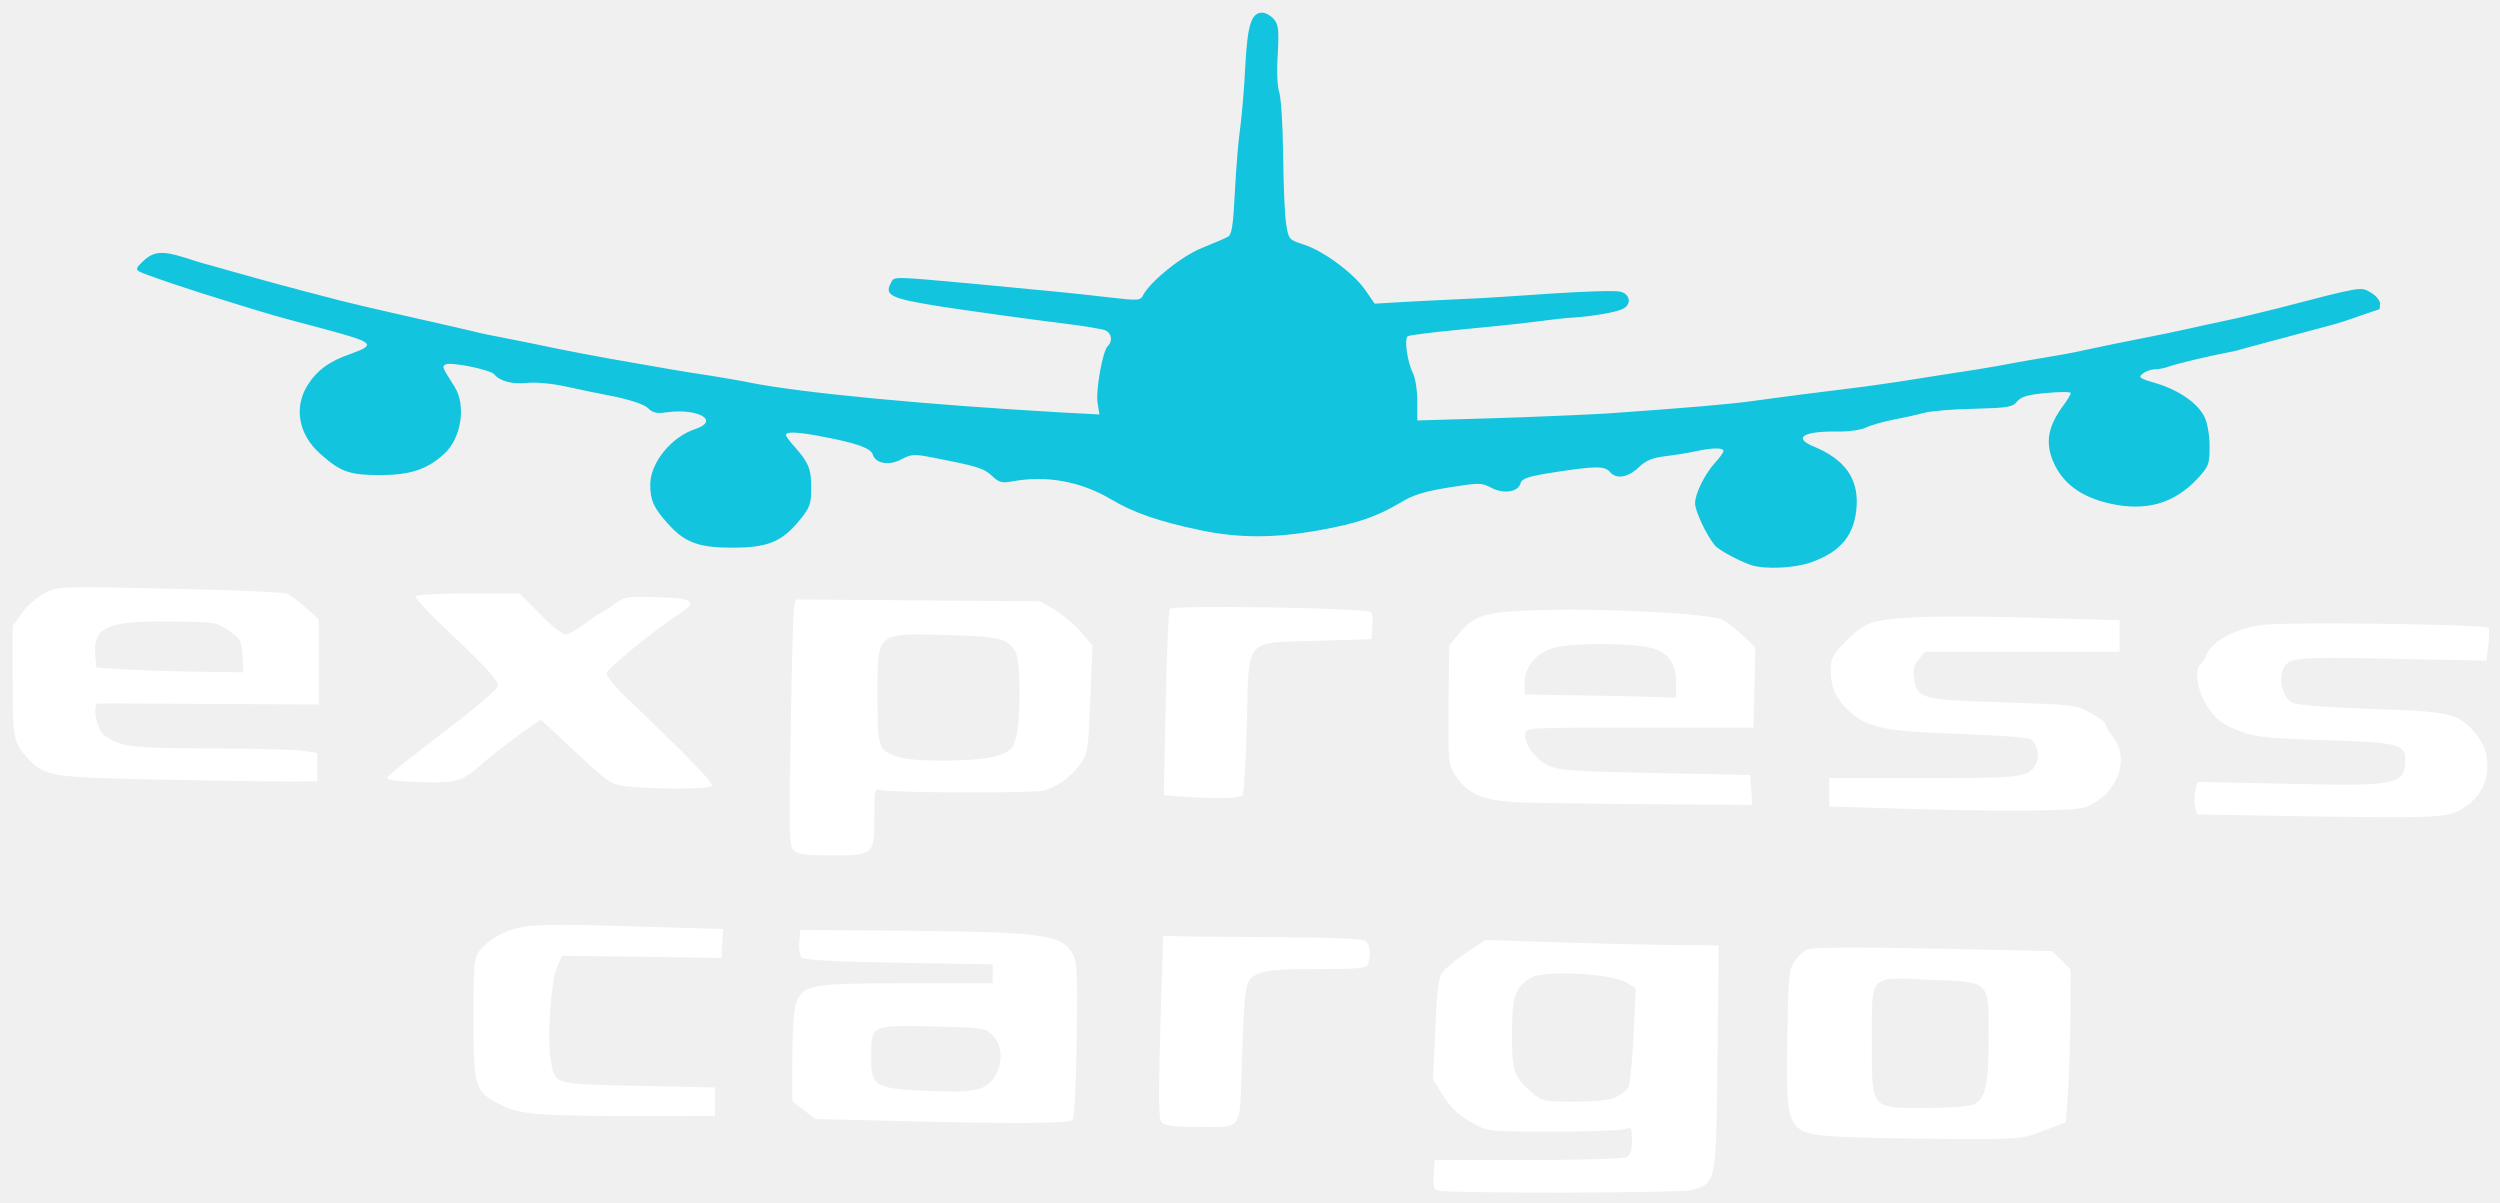
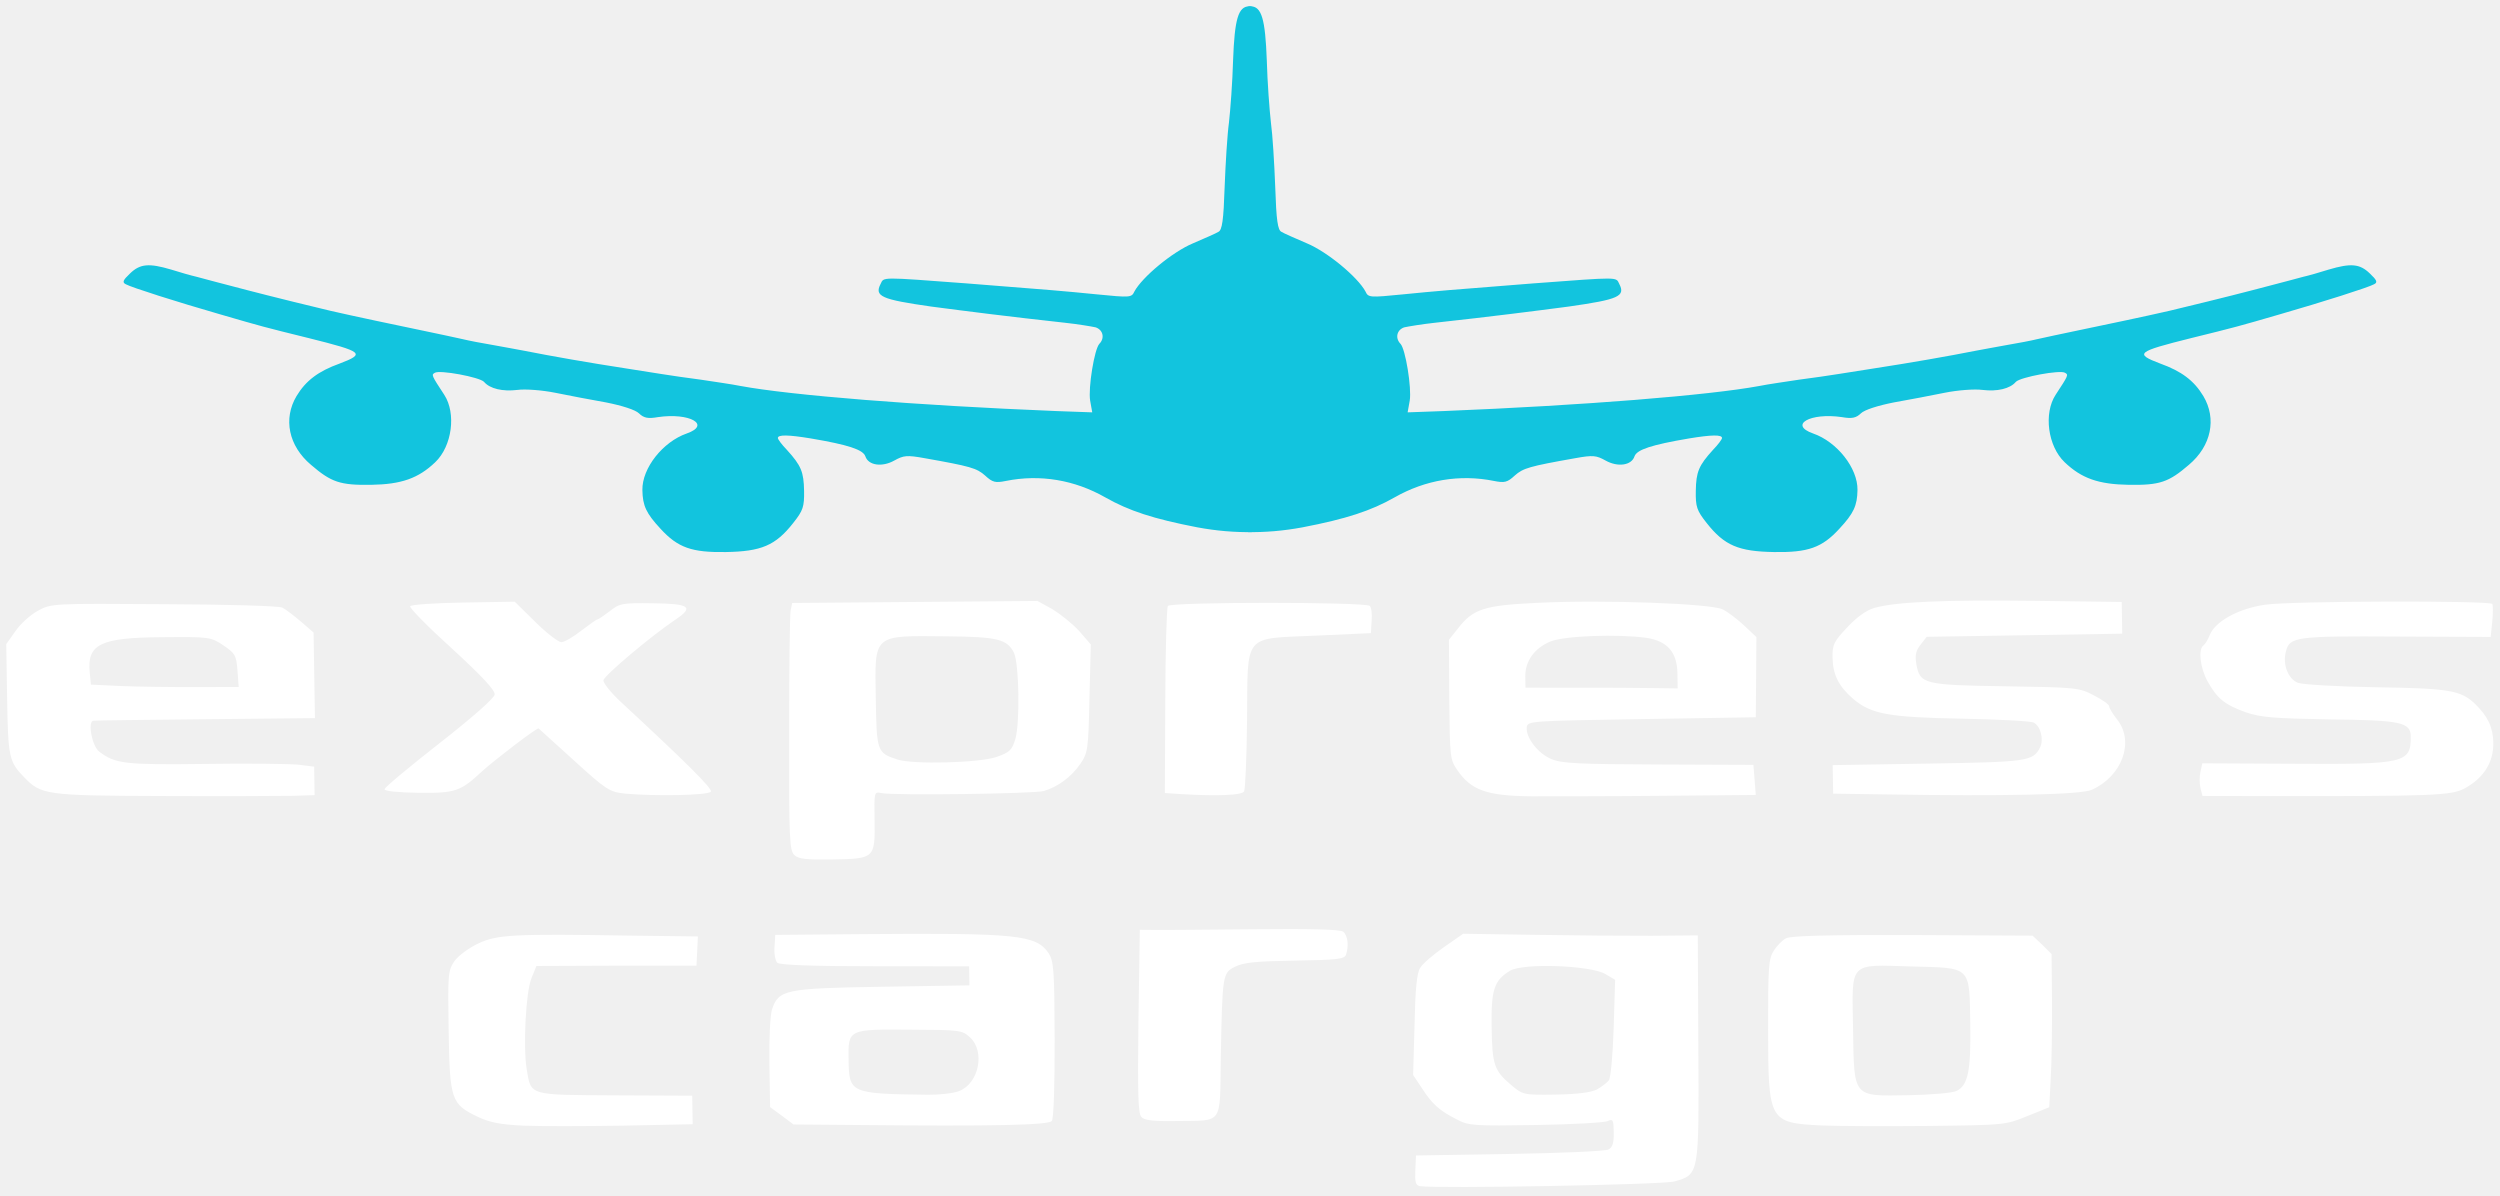
- <svg xmlns="http://www.w3.org/2000/svg" viewBox="18 12 792 381" role="img" aria-labelledby="ec-logo-t">
-   <path class="plane" fill="#12C4DE" d="M573.0 191.1C569.3 189.9 562.5 186.3 561.3 184.8C558.6 181.6 555.0 173.9 555.0 171.5C555.0 168.3 558.1 162.1 561.5 158.4C562.9 156.9 564.0 155.3 564.0 154.9C564.0 153.8 560.6 153.8 555.5 154.9C553.3 155.4 549.0 156.1 545.8 156.5C541.5 157.0 539.5 157.8 537.1 160.1C533.7 163.3 530.0 163.9 528.0 161.5C526.4 159.6 523.4 159.6 510.5 161.6C502.1 162.9 500.1 163.6 499.7 165.1C499.0 167.9 494.3 168.6 490.4 166.5C487.4 164.9 486.6 164.9 477.2 166.4C469.7 167.6 465.8 168.7 461.9 171.1C453.9 175.8 448.1 177.8 435.8 180.0C421.8 182.5 410.8 182.5 398.9 180.1C385.0 177.2 377.3 174.5 370.0 170.2C360.4 164.5 349.5 162.5 338.7 164.5C335.4 165.1 334.5 164.9 332.2 162.7C329.6 160.3 327.6 159.7 313.2 156.9C307.6 155.8 306.6 155.9 303.6 157.5C299.7 159.6 295.4 158.9 294.5 156.0C293.8 153.9 289.2 152.3 277.4 150.1C270.3 148.8 267.0 148.7 267.0 149.8C267.0 150.2 268.2 151.9 269.8 153.6C274.2 158.6 275.0 160.6 275.0 166.6C275.0 171.6 274.6 172.8 271.4 176.7C265.7 183.7 261.2 185.5 250.0 185.5C239.3 185.5 234.9 183.9 229.5 177.8C225.1 172.9 224.0 170.5 224.0 165.5C224.0 158.6 230.7 150.4 238.3 147.9C246.1 145.3 239.3 141.3 229.3 142.6C226.1 143.1 224.8 142.8 223.3 141.3C222.2 140.2 218.1 138.8 213.0 137.7C208.3 136.8 201.1 135.3 197.0 134.4C192.9 133.5 187.5 133.0 185.1 133.3C180.4 133.8 176.4 132.8 174.6 130.6C173.3 129.1 160.6 126.5 159.1 127.5C158.0 128.1 158.0 128.2 162.0 134.5C165.7 140.4 164.2 150.7 158.8 155.7C153.4 160.7 148.0 162.5 138.5 162.5C128.7 162.5 125.9 161.5 119.6 155.9C112.6 149.8 111.0 141.2 115.4 134.1C118.4 129.3 122.4 126.4 129.1 124.1C137.4 121.1 136.7 120.5 119.5 115.9C105.5 112.2 104.8 112.0 91.5 107.9C78.1 103.8 63.8 99.0 62.1 98.0C60.9 97.4 61.2 96.7 63.5 94.6C66.7 91.6 69.5 91.4 76.5 93.6C79.2 94.5 82.8 95.6 84.5 96.0C87.5 96.9 89.1 97.3 100.5 100.5C106.9 102.3 123.2 106.6 126.5 107.4C134.2 109.3 147.0 112.2 155.0 114.0C160.2 115.2 166.1 116.5 168.0 117.0C169.9 117.5 174.2 118.4 177.5 119.0C180.8 119.6 185.3 120.6 187.5 121.0C195.8 122.8 208.4 125.2 219.0 127.0C222.6 127.6 227.8 128.5 230.5 129.0C233.2 129.5 238.9 130.4 243.0 131.0C247.1 131.7 252.8 132.6 255.5 133.2C271.4 136.4 310.8 140.2 354.9 142.7L366.3 143.3L365.7 139.6C365.1 135.6 367.3 123.3 368.9 121.7C370.7 119.9 370.1 117.3 367.8 116.5C366.5 116.2 362.2 115.4 358.2 114.9C339.9 112.6 326.8 110.7 316.0 109.1C300.3 106.6 298.1 105.6 300.2 101.7C301.3 99.5 300.0 99.5 327.5 102.0C353.0 104.4 358.0 104.9 368.4 106.1C378.8 107.3 379.3 107.3 380.2 105.4C382.7 100.9 392.4 93.1 398.9 90.5C402.5 89.0 406.2 87.5 407.0 87.0C408.2 86.5 408.7 83.3 409.2 72.9C409.6 65.5 410.3 56.4 410.9 52.5C411.4 48.6 412.2 39.9 412.5 33.0C413.2 19.9 414.4 16.0 417.9 16.0C418.9 16.0 420.5 16.9 421.5 18.0C423.0 19.7 423.2 21.3 422.8 29.2C422.4 34.5 422.7 39.5 423.2 41.0C423.8 42.4 424.4 51.4 424.5 61.0C424.6 70.6 425.0 80.6 425.5 83.2C426.2 87.8 426.4 88.0 431.1 89.5C437.5 91.6 447.0 98.7 450.6 104.0L453.5 108.2L465.5 107.5C472.1 107.2 480.4 106.8 484.0 106.6C487.6 106.5 499.1 105.7 509.5 105.0C520.0 104.3 529.8 104.0 531.3 104.4C534.4 105.1 535.0 108.4 532.2 109.8C530.3 110.9 522.5 112.2 516.5 112.6C514.3 112.7 508.9 113.3 504.5 113.9C500.1 114.5 489.4 115.6 480.8 116.4C472.1 117.2 464.6 118.2 464.0 118.5C462.8 119.3 463.8 126.5 465.6 130.2C466.4 131.7 467.0 135.7 467.0 139.1L467.0 145.2L490.8 144.5C503.8 144.1 520.1 143.4 527.0 143.0C552.6 141.2 566.7 140.0 573.5 139.0C581.3 137.9 592.4 136.5 604.5 135.0C608.9 134.5 615.4 133.5 619.0 133.0C622.6 132.4 630.0 131.3 635.5 130.4C641.0 129.6 647.8 128.5 650.5 128.0C653.2 127.5 659.5 126.3 664.5 125.5C669.5 124.7 675.5 123.6 678.0 123.0C680.5 122.5 684.8 121.6 687.5 121.0C702.3 118.1 707.9 116.9 711.5 116.1C713.7 115.6 718.6 114.5 722.5 113.7C726.4 112.9 734.0 111.1 739.5 109.7C766.8 102.6 765.8 102.8 769.1 104.7C770.7 105.6 772.0 107.2 772.0 108.2C772.0 109.2 771.9 110.0 771.7 110.0C771.6 110.0 768.7 111.0 765.5 112.1C762.2 113.3 758.1 114.6 756.5 115.0C745.2 118.0 733.0 121.3 730.0 122.1C728.1 122.7 725.4 123.4 724.0 123.6C717.3 124.9 707.3 127.3 705.2 128.1C703.9 128.6 701.9 129.0 700.7 129.0C699.5 129.0 697.7 129.6 696.8 130.4C695.3 131.5 695.8 131.9 701.0 133.4C708.3 135.6 714.2 139.7 716.4 144.1C717.3 146.0 718.0 149.8 718.0 153.4C718.0 159.1 717.7 159.8 714.1 163.7C706.7 171.6 697.7 174.1 686.3 171.5C677.1 169.4 671.3 165.0 668.4 158.1C665.9 152.1 666.8 147.0 671.7 140.4C673.0 138.7 674.0 137.0 674.0 136.5C674.0 136.1 670.5 136.1 666.3 136.5C660.4 137.0 658.3 137.7 657.0 139.2C655.6 141.0 654.0 141.2 643.5 141.5C636.9 141.6 629.7 142.2 627.5 142.8C625.3 143.4 620.8 144.4 617.5 145.0C614.2 145.7 610.4 146.8 609.0 147.5C607.6 148.2 603.6 148.8 600.0 148.7C589.1 148.6 585.9 150.7 592.7 153.5C602.3 157.5 606.6 163.4 606.2 172.0C605.7 181.4 601.3 186.8 591.6 190.2C586.4 192.0 577.4 192.4 573.0 191.1Z" />
-   <path class="word" fill="#FFFFFF" d="M473.6 389.2C472.2 388.9 472.0 387.9 472.2 384.2L472.5 379.5L502.0 379.5C518.2 379.5 532.3 379.1 533.2 378.6C534.5 378.0 535.0 376.6 535.0 373.3C535.0 369.3 534.8 368.9 533.2 369.6C532.3 370.1 522.0 370.5 510.5 370.5C490.9 370.5 489.2 370.4 485.5 368.3C480.1 365.5 477.8 363.3 474.7 358.3L472.0 354.1L472.7 338.3C473.1 327.1 473.7 321.8 474.8 320.3C475.6 319.0 479.0 316.2 482.4 313.9L488.5 309.8L510.9 310.5C523.2 310.9 539.8 311.3 547.9 311.4L562.5 311.5L562.1 347.0C561.7 387.2 561.7 386.9 553.9 389.0C550.2 390.0 478.7 390.1 473.6 389.2ZM600.5 372.1C584.0 371.0 583.8 370.5 584.2 341.7C584.5 321.9 584.7 319.2 586.4 316.7C587.4 315.2 589.2 313.4 590.3 312.9C591.6 312.1 604.0 312.0 630.2 312.5L668.1 313.3L671.1 316.2L674.0 319.2L673.9 334.3C673.8 342.7 673.5 353.5 673.1 358.5L672.5 367.5L665.5 370.2C658.5 372.9 658.5 372.9 634.0 372.8C620.5 372.7 605.5 372.4 600.5 372.1ZM386.0 367.5C385.0 366.3 385.0 359.7 385.6 337.3L386.5 308.5L391.0 308.6C393.5 308.7 407.6 308.8 422.4 308.9C440.7 309.0 449.7 309.4 450.6 310.1C452.1 311.3 452.4 314.7 451.4 317.4C450.9 318.8 448.5 319.0 435.3 319.0C423.2 319.0 419.1 319.3 416.4 320.6C412.4 322.5 412.3 322.9 411.4 349.2C410.7 370.9 412.1 369.0 396.9 369.0C389.5 369.0 386.9 368.6 386.0 367.5ZM296.9 367.0L276.3 366.5L272.7 363.7L269.0 360.9L269.0 347.1C269.0 339.5 269.5 331.9 270.1 330.1C272.3 323.9 274.3 323.5 305.0 323.5L332.5 323.5L332.5 320.5L332.5 317.5L302.8 317.0C282.9 316.7 272.7 316.1 272.0 315.4C271.4 314.8 271.0 312.5 271.2 310.4L271.5 306.6L299.0 306.8C347.9 307.2 353.7 307.9 357.6 313.7C359.2 316.3 359.4 318.7 359.1 341.0C358.9 355.6 358.4 366.0 357.8 366.7C356.8 368.0 339.3 368.1 296.9 367.0ZM191.0 365.1C183.6 364.6 180.4 363.9 176.6 362.0C168.4 357.9 168.0 356.5 168.0 334.7C168.0 316.8 168.1 315.8 170.2 312.8C171.5 311.1 174.9 308.7 177.8 307.4C183.8 304.7 188.7 304.5 225.9 305.7L247.1 306.3L246.8 310.9L246.5 315.5L221.2 315.1L196.0 314.8L194.4 318.6C192.5 323.0 191.4 340.2 192.4 347.2C193.7 355.8 192.7 355.4 220.2 356.0L244.5 356.5L244.5 361.0L244.5 365.5L222.5 365.6C210.4 365.6 196.2 365.4 191.0 365.1ZM643.3 361.9C647.0 360.2 648.0 355.6 648.0 340.8C648.0 322.4 648.8 323.2 629.7 322.4C609.8 321.5 611.0 320.3 611.0 341.8C611.0 363.7 610.4 363.0 628.1 363.0C635.2 363.0 642.0 362.5 643.3 361.9ZM529.9 359.6C531.4 358.8 533.1 357.5 533.7 356.8C534.3 356.1 535.1 348.7 535.5 340.3L536.2 325.1L533.1 323.2C528.4 320.4 507.4 319.3 503.1 321.7C498.0 324.7 497.0 327.6 497.0 339.5C497.0 351.3 497.6 353.1 502.8 357.7C506.5 360.9 506.6 361.0 516.8 361.0C523.8 361.0 528.0 360.5 529.9 359.6ZM328.7 356.8C335.0 354.5 337.2 344.4 332.4 339.9C330.0 337.6 329.2 337.5 314.0 337.2C293.9 336.7 294.0 336.7 294.0 346.4C294.0 356.9 294.3 357.1 318.9 357.8C322.5 357.9 326.8 357.5 328.7 356.8ZM269.5 281.4C268.0 279.9 267.9 276.2 268.5 243.1C268.8 223.0 269.3 205.5 269.6 204.2L270.1 201.9L308.8 202.2L347.5 202.5L352.2 205.2C354.7 206.8 358.5 209.9 360.5 212.2L364.1 216.5L363.4 233.5C362.8 249.6 362.6 250.7 360.2 254.1C357.3 258.2 352.9 261.3 348.5 262.5C345.2 263.3 300.9 263.2 297.2 262.3C295.0 261.8 295.0 262.0 295.0 270.8C295.0 282.9 294.8 283.0 281.5 283.0C273.3 283.0 270.8 282.7 269.5 281.4ZM730.8 270.3L714.0 270.0L713.4 267.5C713.1 266.1 713.1 263.8 713.5 262.3L714.1 259.7L742.6 260.3C778.1 261.1 779.9 260.7 780.0 252.3C780.0 247.8 777.0 247.1 754.5 246.5C736.7 245.9 732.7 245.5 728.0 243.8C721.4 241.3 719.1 239.3 716.2 233.9C713.9 229.6 713.3 223.6 715.1 222.5C715.6 222.1 716.5 220.8 717.0 219.5C718.7 215.1 726.1 211.1 734.7 210.0C742.7 208.9 805.7 209.8 806.4 210.9C806.6 211.2 806.6 213.7 806.3 216.4L805.7 221.3L776.1 220.7C744.1 220.0 742.2 220.2 741.0 225.0C739.9 229.1 741.7 233.6 744.7 234.8C746.3 235.4 757.4 236.2 769.4 236.6C792.4 237.3 796.0 238.0 800.4 242.3C804.4 246.3 806.0 249.8 806.0 254.7C806.0 260.8 802.9 265.6 797.0 268.8C792.5 271.2 787.7 271.3 730.8 270.3ZM614.0 268.0L597.5 267.5L597.5 263.0L597.5 258.5L627.5 258.5C658.9 258.5 660.7 258.3 663.0 254.0C664.3 251.5 663.3 247.2 661.1 246.1C660.2 245.6 650.0 244.9 638.5 244.5C615.3 243.7 609.9 242.6 604.3 237.7C599.8 233.7 598.0 230.0 598.0 224.5C598.0 220.5 598.5 219.5 602.8 215.1C605.9 211.9 608.9 209.8 611.5 209.1C618.3 207.3 633.4 206.9 662.0 207.7L689.5 208.5L689.5 213.5L689.5 218.5L658.7 218.5L627.8 218.5L625.8 221.0C624.3 222.8 624.0 224.3 624.4 227.0C625.4 233.4 626.7 233.7 652.4 234.5C674.6 235.2 675.7 235.3 680.2 237.8C682.9 239.2 685.0 240.8 685.0 241.3C685.0 241.9 686.1 243.8 687.5 245.6C692.9 252.7 688.7 263.5 679.1 267.6C675.6 269.1 650.9 269.2 614.0 268.0ZM502.2 266.3C488.2 265.9 483.4 264.1 479.1 257.7C476.8 254.2 476.8 253.6 476.9 235.3L477.1 216.5L479.9 213.1C484.8 206.9 488.3 205.8 505.3 205.3C526.1 204.6 559.9 206.4 563.6 208.3C565.2 209.1 568.2 211.5 570.3 213.5L574.1 217.2L573.8 229.8L573.5 242.5L537.5 242.5C502.3 242.5 501.5 242.5 501.2 244.5C500.8 247.7 504.6 252.8 508.7 254.6C511.9 256.1 517.3 256.4 542.5 256.9L572.5 257.5L572.8 262.2L573.1 267.0L543.8 266.8C527.7 266.7 509.0 266.4 502.2 266.3ZM391.6 264.3L386.7 263.9L387.3 234.9C387.6 219.0 388.2 205.5 388.6 204.9C389.4 203.6 450.9 204.6 452.3 205.9C452.8 206.4 453.0 208.5 452.8 210.6L452.5 214.5L435.3 215.0C411.9 215.7 413.7 213.6 413.0 241.3C412.7 252.9 412.1 263.1 411.7 263.8C410.9 265.0 403.3 265.2 391.6 264.3ZM216.4 261.1C211.6 260.5 210.6 259.9 200.6 250.5C194.7 245.0 189.7 240.3 189.5 240.1C189.1 239.7 175.6 249.7 171.6 253.2C164.5 259.6 163.0 260.1 151.4 259.8C144.9 259.6 140.5 259.1 140.6 258.5C140.6 257.9 148.5 251.6 158.1 244.3C168.4 236.5 175.6 230.4 175.8 229.2C176.0 227.9 172.2 223.6 162.6 214.5C155.1 207.5 149.3 201.4 149.6 200.9C149.9 200.4 157.4 200.0 166.3 200.0L182.6 200.0L189.0 206.5C192.5 210.1 196.2 213.0 197.1 213.0C198.1 213.0 200.9 211.4 203.4 209.5C206.0 207.6 208.3 206.0 208.6 206.0C208.9 206.0 210.6 204.9 212.5 203.5C215.6 201.1 216.4 200.9 226.1 201.2C237.8 201.5 239.2 202.6 233.3 206.4C225.3 211.6 210.5 223.7 210.2 225.2C210.0 226.0 212.4 229.1 215.5 232.1C235.6 251.3 244.1 260.0 243.5 260.9C242.8 262.1 225.6 262.1 216.4 261.1ZM70.5 259.0C33.5 258.3 32.2 258.0 26.9 252.3C22.3 247.4 22.0 246.0 22.0 227.7L22.0 210.3L25.0 206.2C26.6 203.9 29.9 201.1 32.2 199.9C36.4 197.7 36.8 197.7 72.0 198.5C91.8 198.9 108.3 199.6 109.3 200.2C110.3 200.7 112.9 202.8 115.1 204.7L119.0 208.2L119.0 221.7L119.0 235.2L84.8 235.0C65.9 234.9 49.9 234.8 49.1 234.9C47.2 235.0 48.5 242.9 50.8 244.7C55.8 248.6 58.7 249.0 83.9 249.1C97.4 249.1 110.8 249.5 113.5 249.8L118.5 250.5L118.5 255.0L118.5 259.5L111.5 259.6C107.7 259.6 89.2 259.4 70.5 259.0ZM333.8 251.5C338.0 250.1 338.7 249.4 339.8 246.0C341.4 240.8 341.4 222.2 339.8 218.7C337.7 214.4 334.7 213.6 318.7 213.2C295.2 212.6 296.0 211.9 296.0 232.4C296.0 249.2 296.1 249.6 302.5 251.8C307.3 253.5 328.3 253.3 333.8 251.5ZM549.0 228.2C549.0 221.6 546.0 218.0 539.4 216.9C530.5 215.5 513.4 215.8 509.0 217.6C504.0 219.6 501.0 223.7 501.0 228.4L501.0 232.0L518.2 232.3C527.7 232.4 538.5 232.7 542.2 232.8L549.0 233.0L549.0 228.2ZM94.8 219.8C94.5 215.0 94.2 214.4 90.5 211.8C86.6 209.1 86.2 209.0 71.4 208.9C51.6 208.7 47.4 210.7 48.2 219.8L48.5 223.5L58.0 224.1C63.2 224.4 73.7 224.7 81.3 224.8L95.1 225.0L94.8 219.8Z" />
+ <svg xmlns="http://www.w3.org/2000/svg" viewBox="19.6 14.0 788.7 377.1" role="img" aria-labelledby="ec-logo-t">
+   <defs>
+     <clipPath id="ec-half">
+       <rect x="0" y="0" width="415.10" height="400" />
+     </clipPath>
+   </defs>
+   <g transform="translate(-0.57 0)">
+     <g id="ec-wing" clip-path="url(#ec-half)">
+       <path fill="#12C4DE" d="M572.19 188.57C568.48 187.43 561.62 183.94 560.39 182.46C557.64 179.30 553.92 171.66 553.88 169.26C553.83 166.06 556.83 159.81 560.17 156.06C561.55 154.54 562.62 152.92 562.61 152.52C562.60 151.42 559.20 151.47 554.12 152.66C551.92 153.19 547.64 153.96 544.44 154.41C540.15 154.98 538.16 155.81 535.80 158.15C532.45 161.40 528.76 162.06 526.73 159.70C525.09 157.82 522.10 157.87 509.23 160.08C500.85 161.51 498.86 162.24 498.49 163.75C497.83 166.56 493.14 167.34 489.21 165.30C486.18 163.75 485.38 163.76 476.01 165.41C468.53 166.73 464.65 167.89 460.79 170.36C452.86 175.18 447.10 177.28 434.83 179.67C420.88 182.40 409.88 182.57 397.94 180.37C384.00 177.69 376.25 175.11 368.89 170.93C359.19 165.39 348.26 163.56 337.50 165.73C334.21 166.39 333.30 166.20 330.97 164.04C328.33 161.68 326.32 161.11 311.88 158.55C306.26 157.54 305.26 157.65 302.29 159.30C298.42 161.46 294.11 160.83 293.17 157.95C292.43 155.86 287.81 154.33 275.97 152.32C268.85 151.14 265.55 151.09 265.57 152.19C265.58 152.59 266.80 154.27 268.43 155.94C272.91 160.87 273.74 162.86 273.84 168.86C273.92 173.86 273.54 175.06 270.40 179.01C264.82 186.10 260.34 187.98 249.15 188.16C238.45 188.33 234.02 186.80 228.53 180.79C224.05 175.96 222.91 173.58 222.83 168.58C222.72 161.68 229.29 153.37 236.84 150.75C244.60 148.02 237.74 144.13 227.76 145.59C224.57 146.15 223.26 145.87 221.74 144.39C220.62 143.31 216.50 141.97 211.38 140.96C206.67 140.13 199.45 138.75 195.33 137.91C191.22 137.08 185.81 136.67 183.42 137.01C178.73 137.58 174.71 136.64 172.87 134.47C171.55 133.00 158.81 130.60 157.33 131.62C156.24 132.24 156.24 132.34 160.34 138.58C164.13 144.42 162.80 154.74 157.48 159.82C152.16 164.91 146.79 166.80 137.29 166.95C127.49 167.11 124.68 166.15 118.29 160.65C111.19 154.67 109.45 146.09 113.74 138.92C116.66 134.08 120.61 131.11 127.28 128.71C135.53 125.57 134.82 124.98 117.55 120.66C103.49 117.19 102.78 117.00 89.42 113.11C75.96 109.23 61.58 104.66 59.87 103.68C58.66 103.10 58.94 102.40 61.21 100.26C64.36 97.21 67.16 96.97 74.19 99.05C76.91 99.91 80.52 100.95 82.23 101.33C85.24 102.18 86.85 102.55 98.30 105.57C104.73 107.26 121.10 111.30 124.41 112.05C132.14 113.83 144.98 116.52 153.01 118.19C158.23 119.31 164.15 120.51 166.06 120.98C167.96 121.45 172.28 122.28 175.59 122.83C178.90 123.38 183.41 124.30 185.62 124.67C193.95 126.33 206.58 128.53 217.21 130.16C220.82 130.70 226.03 131.52 228.74 131.98C231.45 132.43 237.16 133.24 241.27 133.78C245.38 134.41 251.10 135.22 253.81 135.77C269.76 138.72 309.21 141.89 353.35 143.68L364.75 144.09L364.09 140.40C363.43 136.41 365.43 124.08 367.01 122.46C368.78 120.63 368.14 118.04 365.82 117.27C364.52 116.99 360.21 116.26 356.20 115.83C337.86 113.82 324.74 112.13 313.91 110.71C298.17 108.46 295.96 107.49 297.99 103.56C299.06 101.34 297.76 101.36 325.30 103.42C350.83 105.41 355.84 105.83 366.26 106.87C376.67 107.90 377.17 107.89 378.04 105.98C380.47 101.44 390.04 93.48 396.50 90.78C400.08 89.22 403.75 87.66 404.54 87.15C405.74 86.63 406.18 83.42 406.52 73.01C406.80 65.61 407.35 56.50 407.89 52.59C408.33 48.68 408.99 39.97 409.18 33.07C409.67 19.96 410.80 16.04 414.30 15.98C415.30 15.97 416.92 16.84 417.93 17.92C419.46 19.60 419.69 21.20 419.41 29.10C419.10 34.41 419.48 39.40 420.00 40.89C420.63 42.28 421.37 51.27 421.62 60.87C421.88 70.47 422.44 80.46 422.98 83.05C423.75 87.64 423.96 87.84 428.68 89.26C435.11 91.26 444.73 98.20 448.41 103.45L451.38 107.60L463.37 106.71C469.96 106.30 478.25 105.77 481.85 105.51C485.45 105.35 496.93 104.37 507.32 103.50C517.81 102.63 527.60 102.17 529.11 102.55C532.22 103.20 532.87 106.49 530.09 107.93C528.21 109.07 520.43 110.49 514.44 110.99C512.24 111.12 506.85 111.81 502.46 112.48C498.07 113.15 487.39 114.42 478.81 115.36C470.12 116.30 462.64 117.42 462.04 117.73C460.86 118.55 461.97 125.73 463.83 129.40C464.65 130.89 465.32 134.88 465.37 138.28L465.47 144.38L489.26 143.30C502.25 142.69 518.54 141.72 525.43 141.21C551.00 139.00 565.07 137.58 571.86 136.47C579.64 135.24 590.72 133.66 602.79 131.97C607.18 131.40 613.66 130.30 617.26 129.74C620.85 129.08 628.23 127.86 633.71 126.87C639.20 125.99 645.98 124.78 648.67 124.23C651.36 123.69 657.64 122.39 662.63 121.51C667.62 120.63 673.60 119.43 676.09 118.79C678.58 118.25 682.86 117.28 685.55 116.64C700.31 113.50 705.89 112.21 709.47 111.36C711.66 110.82 716.55 109.64 720.43 108.78C724.32 107.92 731.89 105.99 737.37 104.51C764.55 96.97 763.55 97.19 766.88 99.03C768.50 99.91 769.82 101.49 769.84 102.48C769.85 103.48 769.77 104.29 769.57 104.29C769.47 104.29 766.58 105.34 763.40 106.49C760.12 107.74 756.04 109.11 754.45 109.53C743.20 112.71 731.05 116.21 728.07 117.06C726.18 117.69 723.49 118.43 722.09 118.65C715.41 120.06 705.45 122.62 703.37 123.45C702.07 123.98 700.08 124.41 698.88 124.43C697.68 124.45 695.89 125.08 695.00 125.89C693.52 127.01 694.03 127.41 699.25 128.82C706.59 130.90 712.55 134.91 714.82 139.27C715.75 141.16 716.51 144.95 716.57 148.55C716.66 154.25 716.37 154.95 712.84 158.91C705.56 166.93 696.61 169.57 685.17 167.15C675.93 165.20 670.06 160.89 667.05 154.04C664.46 148.08 665.27 142.97 670.07 136.29C671.34 134.57 672.31 132.85 672.30 132.35C672.30 131.95 668.80 132.01 664.61 132.48C658.71 133.07 656.63 133.81 655.35 135.33C653.98 137.15 652.38 137.38 641.89 137.84C635.29 138.05 628.10 138.77 625.91 139.40C623.72 140.04 619.24 141.11 615.95 141.76C612.66 142.51 608.88 143.67 607.49 144.40C606.10 145.12 602.11 145.78 598.51 145.74C587.61 145.82 584.44 147.97 591.29 150.66C600.95 154.50 605.35 160.33 605.08 168.94C604.73 178.35 600.42 183.82 590.78 187.37C585.61 189.25 576.61 189.80 572.19 188.57Z" />
+     </g>
+     <use href="#ec-wing" transform="translate(829.00 0) scale(-1 1)" />
+   </g>
+   <path fill="#FFFFFF" d="M467.58 388.21C466.17 387.93 465.96 386.93 466.10 383.23L466.32 378.53L495.82 378.05C512.01 377.79 526.11 377.17 527.00 376.65C528.29 376.03 528.77 374.62 528.71 371.32C528.65 367.32 528.44 366.93 526.85 367.65C525.96 368.17 515.67 368.73 504.17 368.92C484.57 369.23 482.87 369.16 479.14 367.12C473.70 364.41 471.36 362.24 468.18 357.29L465.41 353.14L465.86 337.33C466.08 326.12 466.59 320.81 467.67 319.30C468.45 317.98 471.80 315.13 475.17 312.78L481.20 308.58L503.61 308.92C515.91 309.12 532.52 309.25 540.62 309.22L555.22 309.09L555.39 344.59C555.63 384.79 555.63 384.49 547.86 386.72C544.18 387.78 472.69 389.03 467.58 388.21ZM594.19 369.06C577.67 368.23 577.46 367.73 577.40 338.93C577.38 319.13 577.54 316.42 579.20 313.90C580.17 312.38 581.94 310.55 583.04 310.03C584.32 309.21 596.72 308.91 622.92 308.99L660.83 309.18L663.88 312.04L666.83 314.99L666.97 330.09C667.00 338.49 666.88 349.29 666.56 354.30L666.10 363.31L659.15 366.12C652.19 368.93 652.19 368.93 627.69 369.22C614.19 369.34 599.19 369.28 594.19 369.06ZM379.64 366.34C378.62 365.15 378.51 358.56 378.75 336.15L379.19 307.34L383.69 307.37C386.19 307.43 400.29 307.30 415.09 307.16C433.39 306.97 442.40 307.22 443.31 307.91C444.83 309.08 445.18 312.48 444.23 315.19C443.75 316.60 441.35 316.84 428.15 317.05C416.06 317.25 411.96 317.61 409.28 318.96C405.31 320.92 405.22 321.32 404.74 347.63C404.39 369.34 405.76 367.42 390.56 367.66C383.16 367.78 380.56 367.42 379.64 366.34ZM290.54 368.92L269.94 368.75L266.29 366.01L262.55 363.27L262.33 349.47C262.20 341.87 262.58 334.27 263.15 332.46C265.25 326.22 267.25 325.79 297.94 325.30L325.44 324.86L325.39 321.86L325.34 318.86L295.64 318.83C275.74 318.85 265.53 318.42 264.82 317.73C264.21 317.14 263.77 314.84 263.94 312.74L264.18 308.94L291.68 308.70C340.58 308.31 346.39 308.92 350.38 314.65C352.02 317.23 352.26 319.62 352.32 341.93C352.35 356.53 352.02 366.93 351.43 367.64C350.45 368.96 332.95 369.34 290.54 368.92ZM184.63 369.12C177.22 368.74 174.01 368.10 170.18 366.26C161.91 362.29 161.49 360.90 161.14 339.10C160.85 321.20 160.94 320.20 162.99 317.17C164.26 315.44 167.62 312.99 170.50 311.64C176.46 308.85 181.35 308.57 218.57 309.17L239.77 309.43L239.55 314.04L239.32 318.64L214.02 318.65L188.82 318.75L187.28 322.58C185.45 327.01 184.63 344.22 185.74 351.20C187.18 359.78 186.17 359.40 213.68 359.56L237.98 359.67L238.05 364.17L238.13 368.67L216.13 369.12C204.03 369.31 189.83 369.34 184.63 369.12ZM636.82 358.18C640.49 356.42 641.41 351.80 641.18 337.00C640.88 318.61 641.69 319.39 622.58 318.90C602.67 318.32 603.85 317.10 604.20 338.60C604.55 360.49 603.94 359.80 621.64 359.52C628.73 359.41 635.53 358.80 636.82 358.18ZM523.39 357.71C524.88 356.88 526.56 355.56 527.15 354.85C527.74 354.14 528.42 346.73 528.68 338.32L529.14 323.11L526.01 321.26C521.26 318.54 500.25 317.77 495.99 320.24C490.94 323.32 489.98 326.24 490.18 338.14C490.36 349.94 490.99 351.73 496.27 356.24C500.02 359.38 500.12 359.48 510.32 359.32C517.32 359.21 521.51 358.64 523.39 357.71ZM322.17 358.21C328.44 355.81 330.47 345.68 325.60 341.26C323.17 338.99 322.36 338.91 307.16 338.85C287.06 338.67 287.16 338.67 287.31 348.37C287.48 358.87 287.78 359.07 312.39 359.37C315.99 359.41 320.29 358.94 322.17 358.21ZM270.18 283.73C268.66 282.26 268.50 278.56 268.57 245.45C268.55 225.35 268.76 207.84 269.04 206.54L269.51 204.23L308.21 203.91L346.91 203.59L351.65 206.21C354.17 207.77 358.02 210.81 360.06 213.08L363.73 217.32L363.30 234.33C362.96 250.44 362.78 251.54 360.43 254.98C357.60 259.12 353.25 262.29 348.87 263.56C345.58 264.42 301.29 265.03 297.57 264.19C295.37 263.72 295.37 263.92 295.51 272.72C295.70 284.82 295.51 284.92 282.21 285.14C274.01 285.27 271.50 285.01 270.18 283.73ZM731.25 265.14L714.44 265.11L713.80 262.62C713.48 261.22 713.44 258.92 713.82 257.42L714.38 254.81L742.88 254.95C778.39 255.18 780.19 254.75 780.15 246.35C780.08 241.85 777.07 241.20 754.56 240.96C736.75 240.65 732.75 240.31 728.02 238.69C721.38 236.29 719.05 234.33 716.06 228.98C713.69 224.72 713.00 218.73 714.78 217.60C715.27 217.19 716.15 215.87 716.63 214.57C718.26 210.14 725.60 206.02 734.18 204.78C742.16 203.56 805.16 203.44 805.88 204.53C806.09 204.83 806.13 207.33 805.87 210.03L805.35 214.94L775.74 214.82C743.74 214.63 741.84 214.86 740.72 219.68C739.68 223.80 741.56 228.27 744.57 229.42C746.18 229.99 757.29 230.62 769.30 230.82C792.31 231.15 795.92 231.80 800.39 236.02C804.45 239.96 806.11 243.43 806.19 248.33C806.28 254.43 803.26 259.28 797.41 262.58C792.95 265.05 788.15 265.22 731.25 265.14ZM614.42 264.62L597.92 264.38L597.85 259.88L597.77 255.38L627.77 254.90C659.17 254.40 660.96 254.17 663.19 249.83C664.45 247.31 663.38 243.03 661.17 241.96C660.26 241.48 650.05 240.94 638.54 240.73C615.33 240.30 609.92 239.29 604.24 234.48C599.68 230.55 597.82 226.88 597.73 221.38C597.66 217.38 598.15 216.37 602.38 211.90C605.42 208.65 608.39 206.51 610.98 205.77C617.75 203.86 632.84 203.21 661.45 203.55L688.96 203.91L689.04 208.91L689.12 213.91L658.32 214.41L627.43 214.90L625.47 217.43C624.00 219.26 623.72 220.76 624.16 223.46C625.27 229.84 626.57 230.12 652.28 230.51C674.49 230.85 675.59 230.93 680.13 233.36C682.85 234.72 684.98 236.28 684.99 236.78C685.00 237.38 686.13 239.26 687.55 241.04C693.07 248.05 689.04 258.92 679.51 263.17C676.03 264.73 651.34 265.22 614.42 264.62ZM502.61 265.22C488.61 265.05 483.78 263.33 479.38 257.00C477.02 253.53 477.01 252.93 476.82 234.64L476.71 215.83L479.46 212.39C484.26 206.11 487.74 204.96 504.73 204.18C525.52 203.15 559.34 204.41 563.07 206.25C564.68 207.02 567.72 209.37 569.85 211.34L573.71 214.98L573.62 227.58L573.52 240.28L537.52 240.86C502.33 241.43 501.53 241.44 501.26 243.44C500.91 246.65 504.79 251.69 508.92 253.42C512.15 254.87 517.55 255.08 542.75 255.18L572.76 255.30L573.14 259.99L573.51 264.79L544.21 265.06C528.11 265.22 509.41 265.22 502.61 265.22ZM391.99 264.51L387.09 264.19L387.22 235.19C387.27 219.28 387.65 205.78 388.04 205.17C388.82 203.86 450.33 203.87 451.75 205.15C452.26 205.64 452.49 207.73 452.32 209.84L452.09 213.74L434.90 214.52C411.51 215.59 413.28 213.46 413.02 241.17C412.91 252.78 412.47 262.98 412.08 263.69C411.30 264.90 403.71 265.22 391.99 264.51ZM216.76 264.37C211.96 263.85 210.95 263.27 200.80 254.03C194.81 248.62 189.73 244.00 189.53 243.81C189.12 243.41 175.79 253.63 171.84 257.19C164.85 263.71 163.36 264.23 151.75 264.12C145.25 264.02 140.84 263.59 140.93 262.99C140.92 262.39 148.72 255.96 158.20 248.51C168.38 240.55 175.48 234.33 175.66 233.13C175.84 231.83 171.97 227.59 162.22 218.64C154.61 211.76 148.71 205.76 149.01 205.25C149.30 204.75 156.79 204.23 165.69 204.09L181.99 203.82L188.49 210.22C192.05 213.76 195.79 216.60 196.69 216.59C197.69 216.57 200.47 214.93 202.94 212.99C205.51 211.05 207.78 209.41 208.08 209.41C208.38 209.40 210.06 208.27 211.94 206.84C215.00 204.39 215.80 204.18 225.50 204.32C237.20 204.44 238.62 205.51 232.78 209.41C224.87 214.74 210.26 227.07 209.99 228.58C209.80 229.38 212.25 232.44 215.40 235.39C235.80 254.27 244.44 262.83 243.86 263.74C243.18 264.95 225.98 265.22 216.76 264.37ZM70.85 265.13C33.84 265.02 32.54 264.74 27.15 259.13C22.47 254.30 22.15 252.91 21.85 234.61L21.57 217.21L24.51 213.06C26.07 210.74 29.33 207.88 31.61 206.65C35.77 204.38 36.17 204.37 71.38 204.61C91.18 204.69 107.69 205.13 108.70 205.71C109.71 206.19 112.34 208.25 114.57 210.12L118.53 213.55L118.74 227.05L118.96 240.55L84.76 240.90C65.86 241.10 49.86 241.26 49.07 241.37C47.17 241.50 48.59 249.38 50.92 251.14C55.98 254.96 58.89 255.32 84.09 255.01C97.59 254.79 110.99 254.98 113.70 255.24L118.71 255.86L118.78 260.36L118.85 264.85L111.85 265.07C108.05 265.13 89.55 265.22 70.85 265.13ZM334.00 252.80C338.17 251.34 338.86 250.62 339.91 247.21C341.42 241.98 341.12 223.38 339.47 219.91C337.30 215.64 334.29 214.89 318.28 214.75C294.78 214.53 295.56 213.81 295.89 234.31C296.16 251.11 296.27 251.51 302.70 253.60C307.53 255.23 328.52 254.69 334.00 252.80ZM548.79 226.38C548.69 219.78 545.63 216.23 539.01 215.23C530.09 213.98 513.00 214.55 508.63 216.42C503.66 218.50 500.73 222.65 500.80 227.35L500.86 230.95L518.06 230.97C527.56 230.92 538.37 231.05 542.07 231.09L548.87 231.18L548.79 226.38ZM94.52 225.54C94.14 220.75 93.83 220.15 90.09 217.61C86.15 214.97 85.74 214.88 70.94 215.02C51.14 215.14 46.98 217.20 47.92 226.29L48.28 229.98L57.79 230.43C62.99 230.65 73.50 230.78 81.10 230.76L94.90 230.73L94.52 225.54Z" />
</svg>
